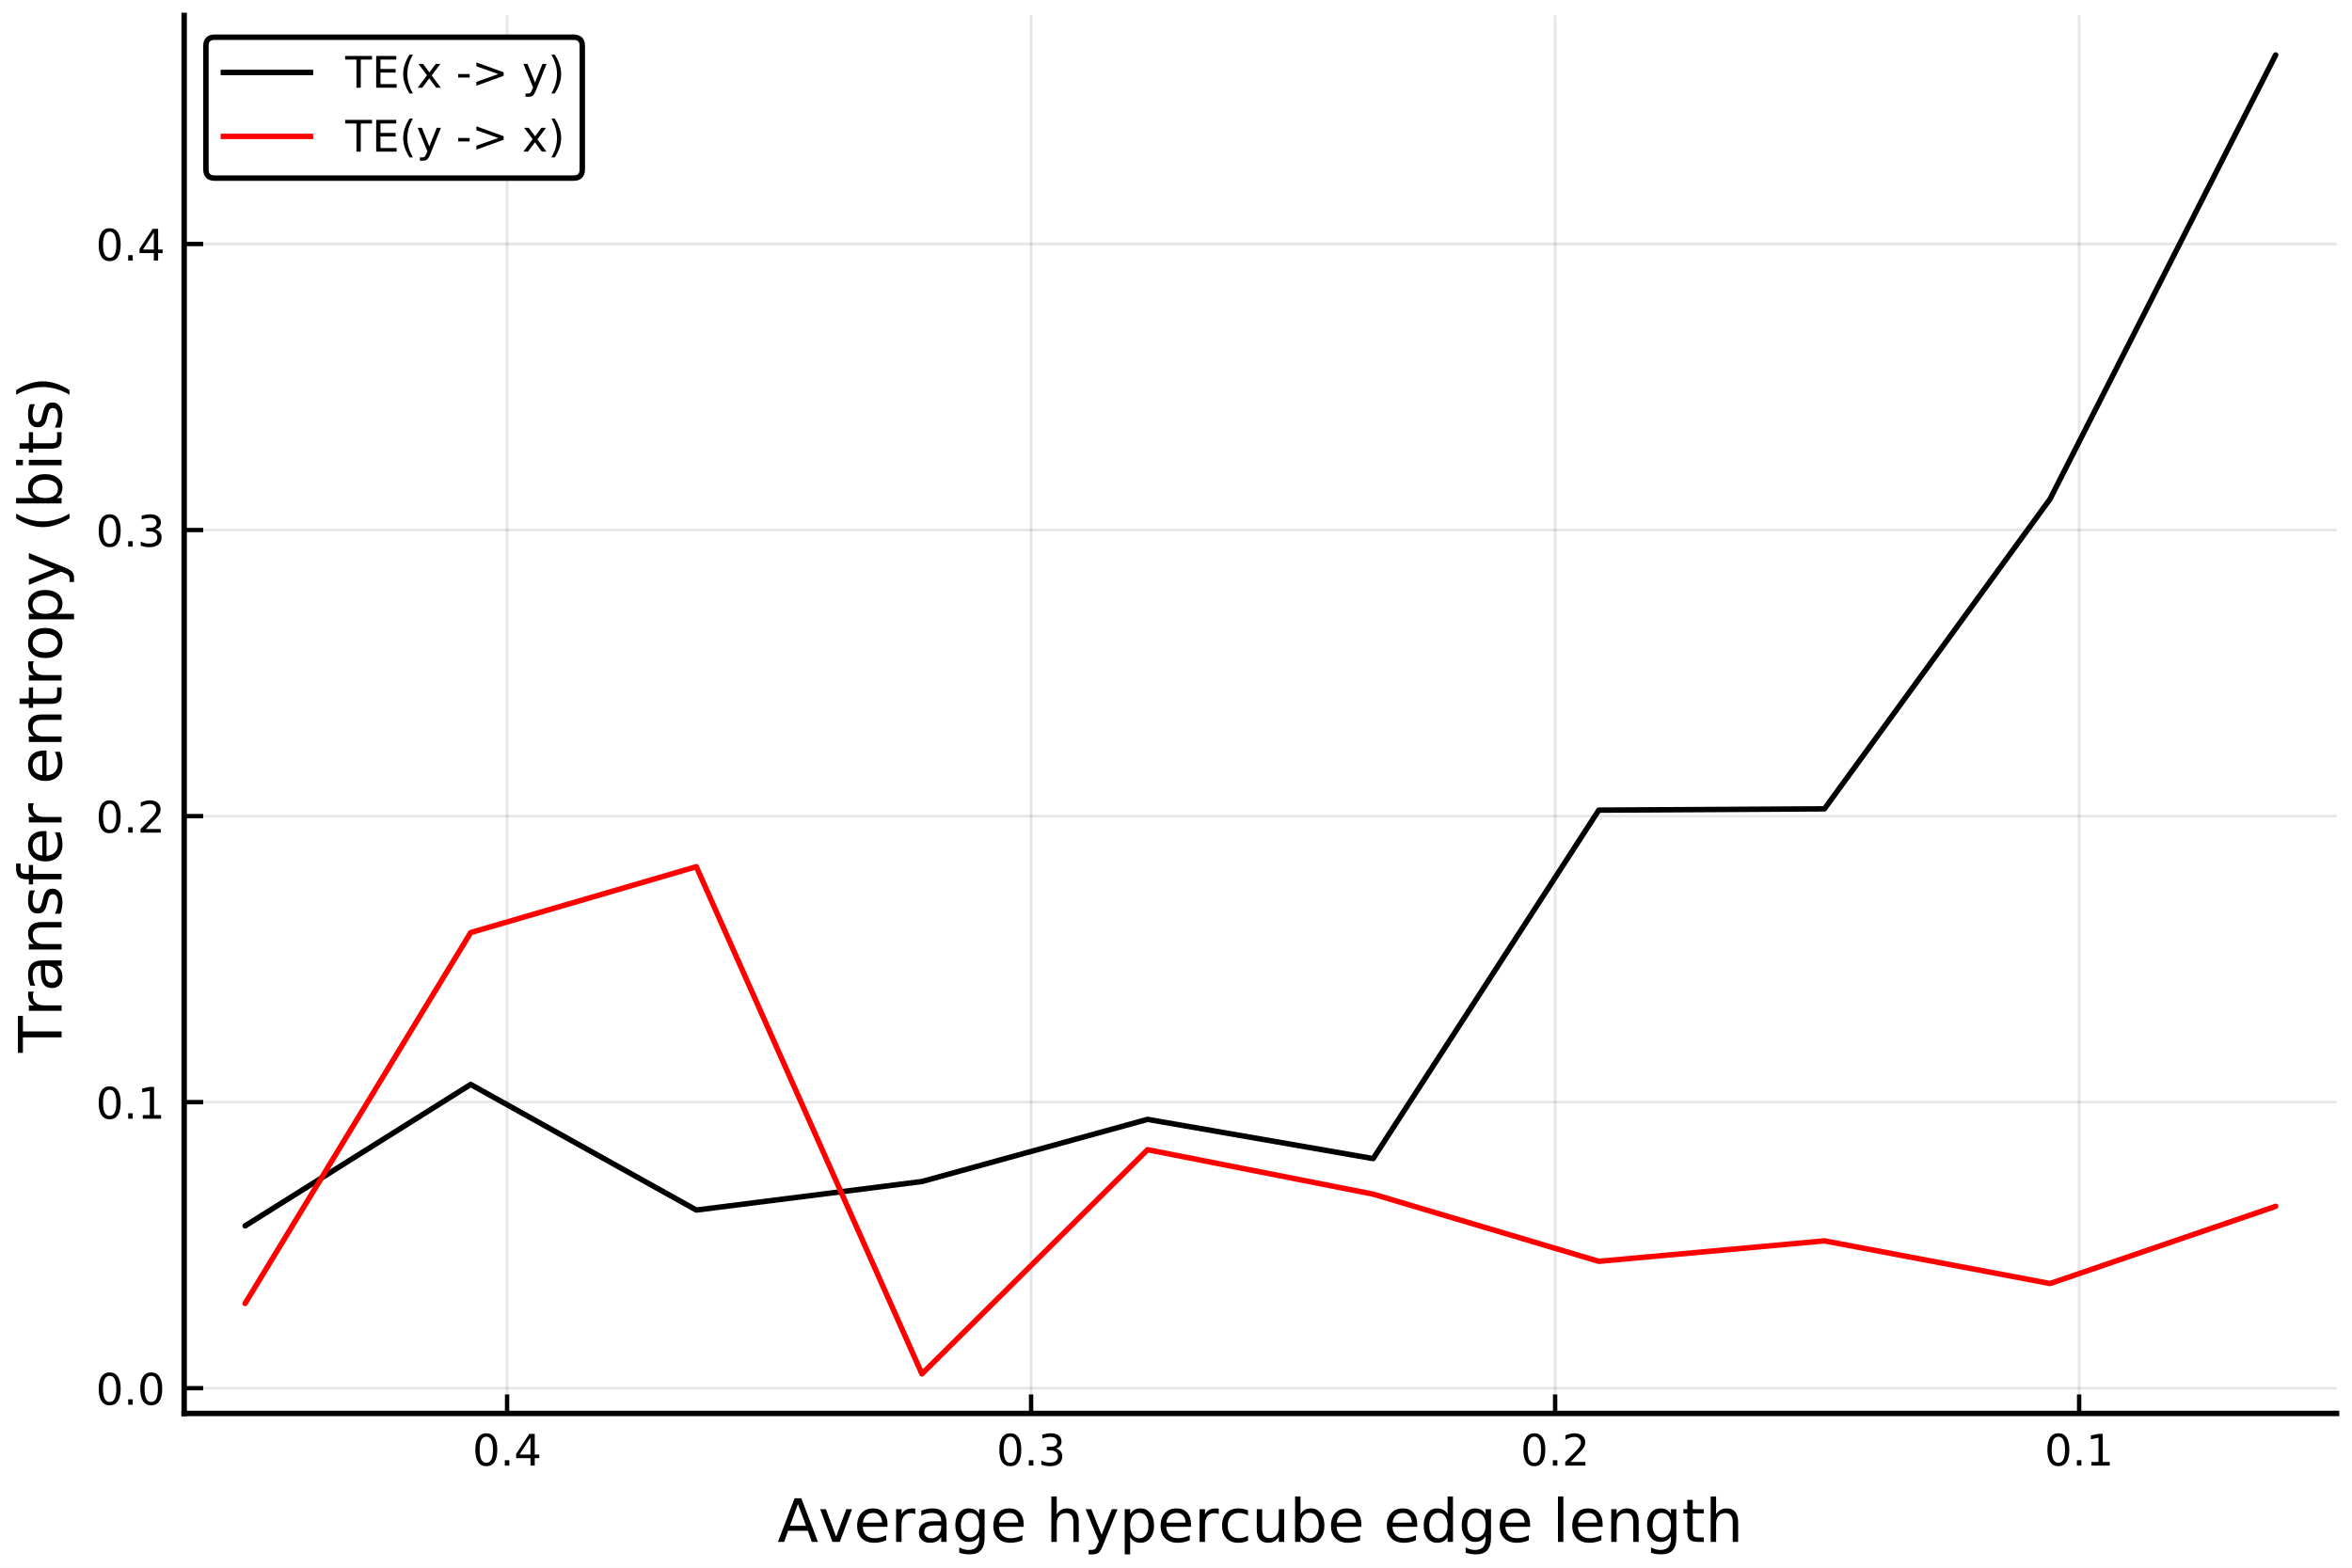
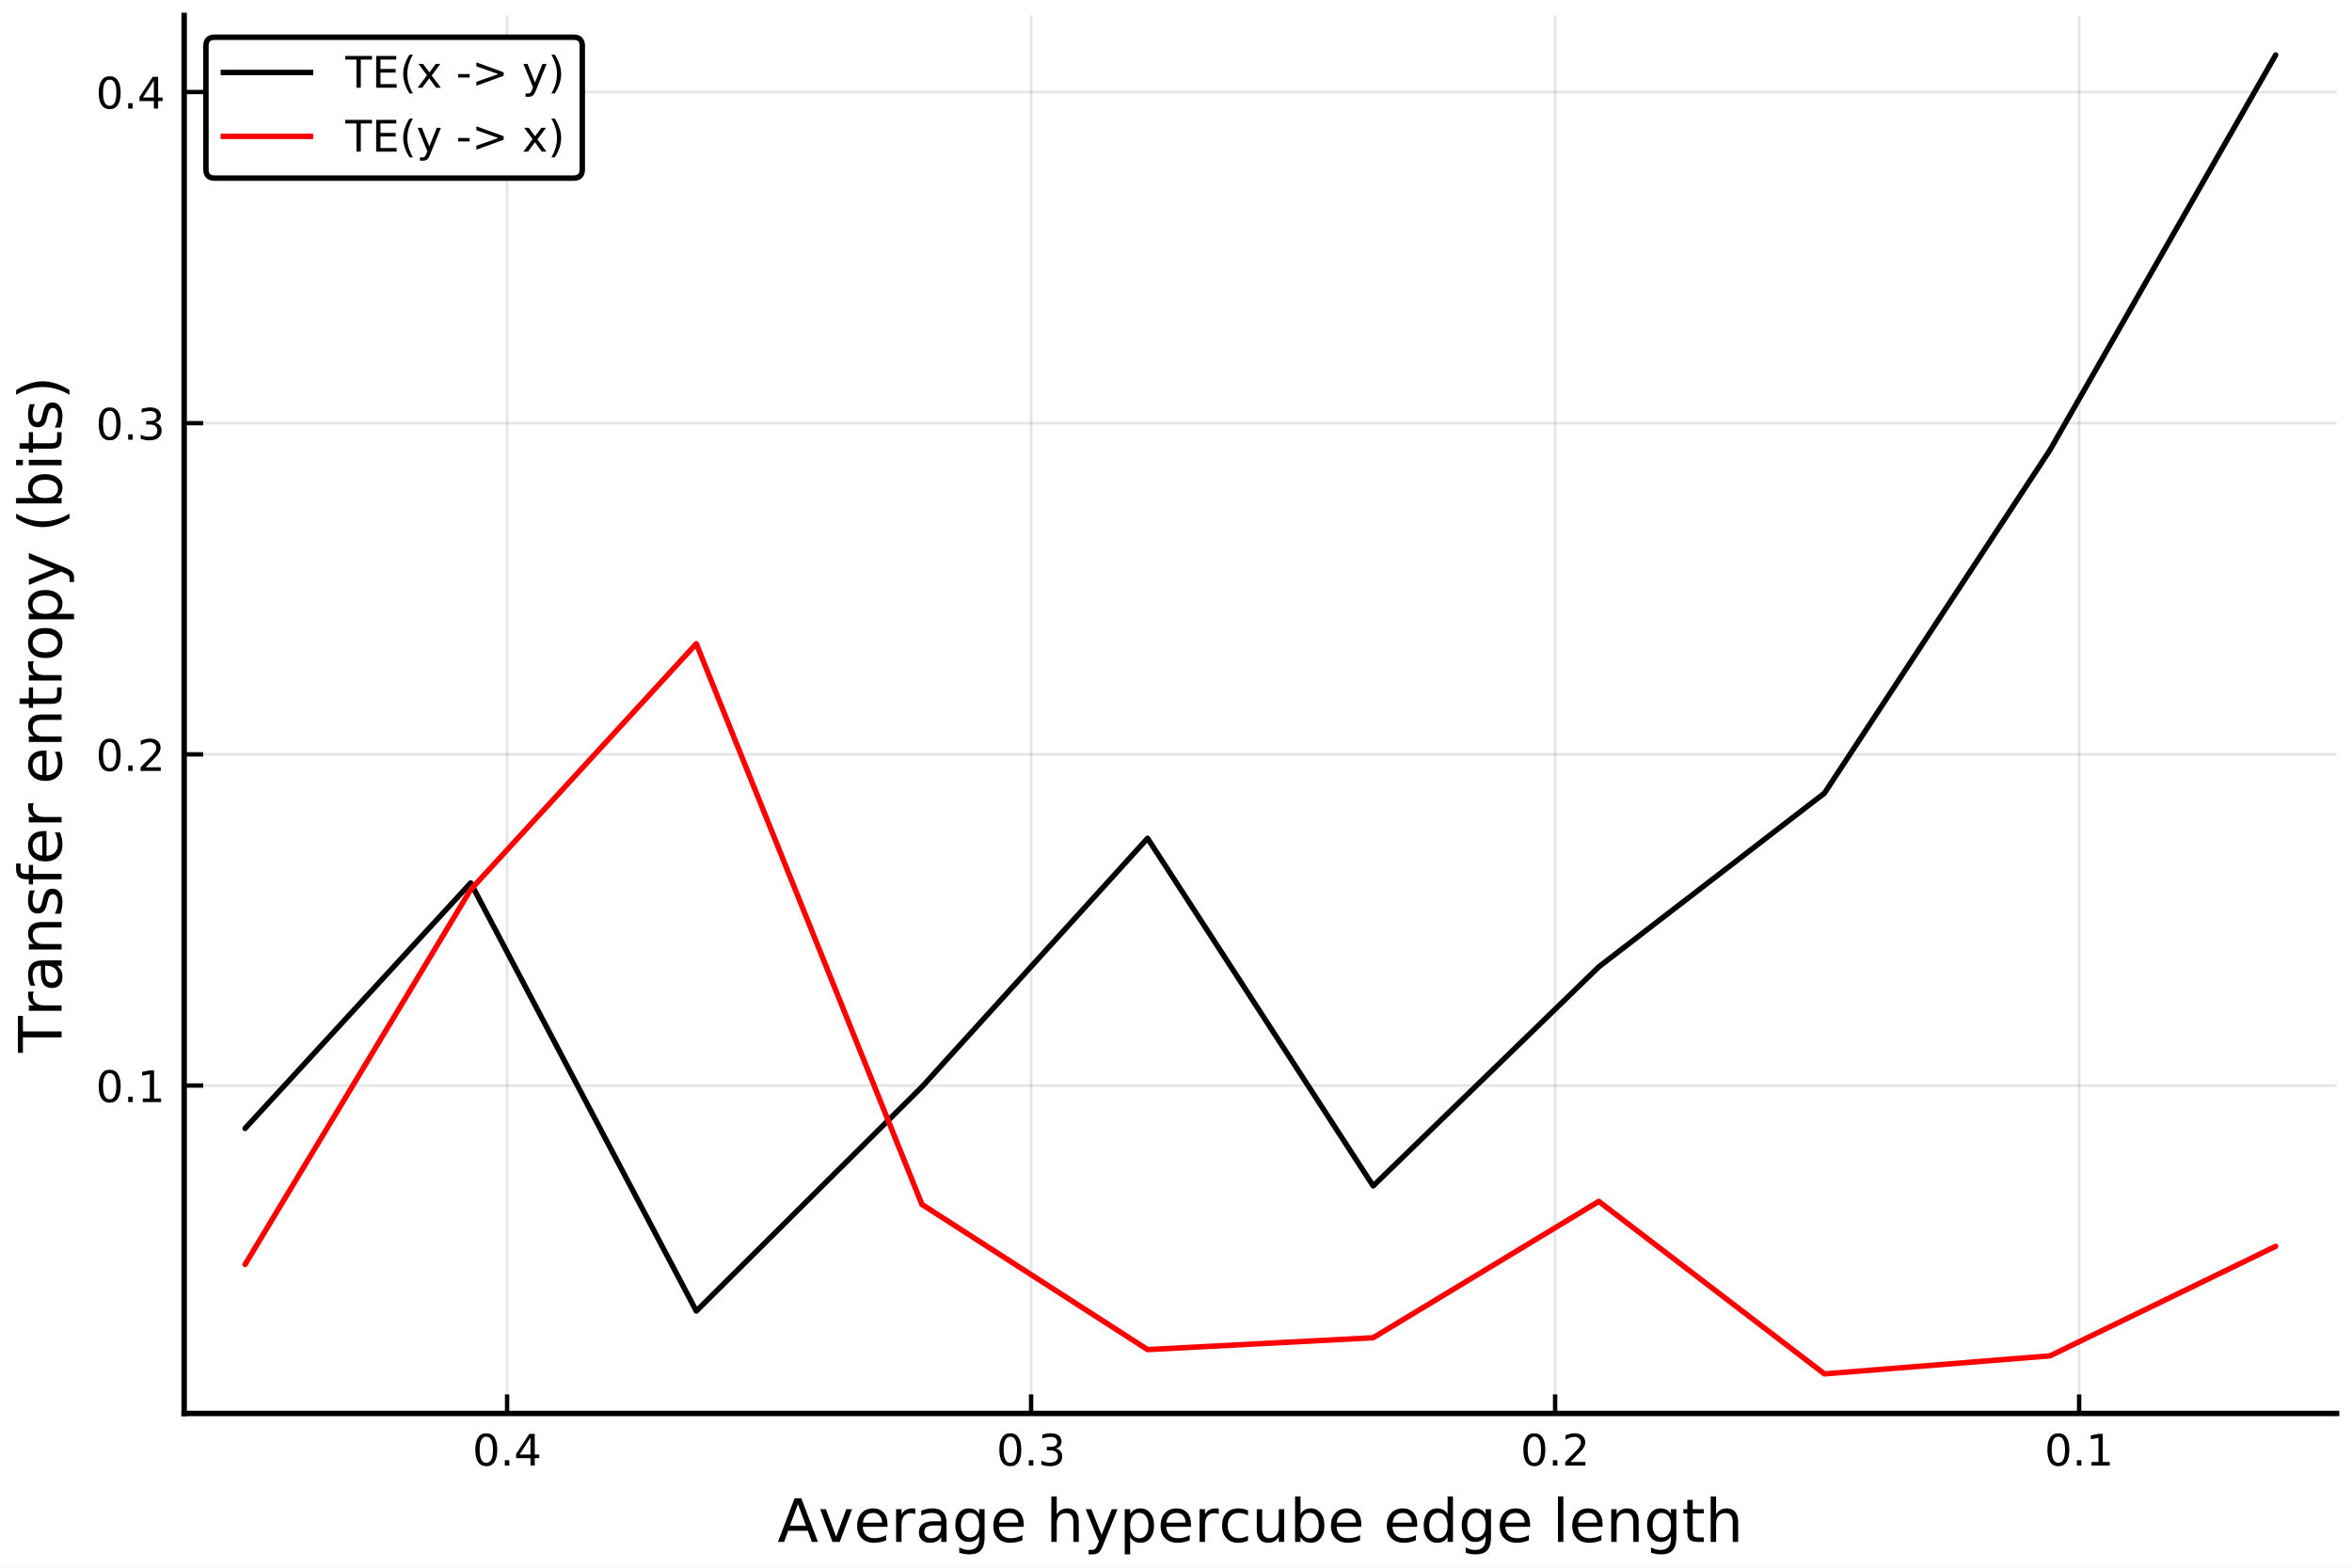
<svg xmlns="http://www.w3.org/2000/svg" xmlns:xlink="http://www.w3.org/1999/xlink" height="288pt" version="1.1" viewBox="0 0 432 288" width="432pt">
  <defs>
    <style type="text/css">
*{stroke-linecap:butt;stroke-linejoin:round;}
  </style>
  </defs>
  <g id="figure_1">
    <g id="patch_1">
      <path d="M 0 288  L 432 288  L 432 0  L 0 0  z " style="fill:#ffffff;" />
    </g>
    <g id="axes_1">
      <g id="patch_2">
        <path d="M 33.825 259.665  L 429.165 259.665  L 429.165 2.835  L 33.825 2.835  z " style="fill:#ffffff;" />
      </g>
      <g id="matplotlib.axis_1">
        <g id="xtick_1">
          <g id="line2d_1">
-             <path clip-path="url(#p83dd6c458d)" d="M 381.883 259.665  L 381.883 2.835  " style="fill:none;stroke:#000000;stroke-linecap:square;stroke-opacity:0.1;stroke-width:0.5;" />
+             <path clip-path="url(#p99a1861280)" d="M 381.883 259.665  L 381.883 2.835  " style="fill:none;stroke:#000000;stroke-linecap:square;stroke-opacity:0.1;stroke-width:0.5;" />
          </g>
          <g id="line2d_2">
            <defs>
-               <path d="M 0 0  L 0 -3.5  " id="m7840ebfa39" style="stroke:#000000;stroke-width:0.8;" />
-             </defs>
-             <g>
-               <use style="stroke:#000000;stroke-width:0.8;" x="381.883" xlink:href="#m7840ebfa39" y="259.665" />
+               <path d="M 0 0  L 0 -3.5  " id="m33d0b818a4" style="stroke:#000000;stroke-width:0.8;" />
+             </defs>
+             <g>
+               <use style="stroke:#000000;stroke-width:0.8;" x="381.883" xlink:href="#m33d0b818a4" y="259.665" />
            </g>
          </g>
          <g id="text_1">
            <defs>
              <path d="M 31.781 66.406  Q 24.172 66.406 20.328 58.906  Q 16.5 51.422 16.5 36.375  Q 16.5 21.391 20.328 13.891  Q 24.172 6.391 31.781 6.391  Q 39.453 6.391 43.281 13.891  Q 47.125 21.391 47.125 36.375  Q 47.125 51.422 43.281 58.906  Q 39.453 66.406 31.781 66.406  z M 31.781 74.219  Q 44.047 74.219 50.516 64.516  Q 56.984 54.828 56.984 36.375  Q 56.984 17.969 50.516 8.266  Q 44.047 -1.422 31.781 -1.422  Q 19.531 -1.422 13.062 8.266  Q 6.594 17.969 6.594 36.375  Q 6.594 54.828 13.062 64.516  Q 19.531 74.219 31.781 74.219  z " id="DejaVuSans-48" />
              <path d="M 10.688 12.406  L 21 12.406  L 21 0  L 10.688 0  z " id="DejaVuSans-46" />
              <path d="M 12.406 8.297  L 28.516 8.297  L 28.516 63.922  L 10.984 60.406  L 10.984 69.391  L 28.422 72.906  L 38.281 72.906  L 38.281 8.297  L 54.391 8.297  L 54.391 0  L 12.406 0  z " id="DejaVuSans-49" />
            </defs>
            <g transform="translate(375.522 269.2441)scale(0.08 -0.08)">
              <use xlink:href="#DejaVuSans-48" />
              <use x="63.623" xlink:href="#DejaVuSans-46" />
              <use x="95.41" xlink:href="#DejaVuSans-49" />
            </g>
          </g>
        </g>
        <g id="xtick_2">
          <g id="line2d_3">
-             <path clip-path="url(#p83dd6c458d)" d="M 285.635 259.665  L 285.635 2.835  " style="fill:none;stroke:#000000;stroke-linecap:square;stroke-opacity:0.1;stroke-width:0.5;" />
+             <path clip-path="url(#p99a1861280)" d="M 285.635 259.665  L 285.635 2.835  " style="fill:none;stroke:#000000;stroke-linecap:square;stroke-opacity:0.1;stroke-width:0.5;" />
          </g>
          <g id="line2d_4">
            <g>
-               <use style="stroke:#000000;stroke-width:0.8;" x="285.635" xlink:href="#m7840ebfa39" y="259.665" />
+               <use style="stroke:#000000;stroke-width:0.8;" x="285.635" xlink:href="#m33d0b818a4" y="259.665" />
            </g>
          </g>
          <g id="text_2">
            <defs>
              <path d="M 19.188 8.297  L 53.609 8.297  L 53.609 0  L 7.328 0  L 7.328 8.297  Q 12.938 14.109 22.625 23.891  Q 32.328 33.688 34.812 36.531  Q 39.547 41.844 41.422 45.531  Q 43.312 49.219 43.312 52.781  Q 43.312 58.594 39.234 62.25  Q 35.156 65.922 28.609 65.922  Q 23.969 65.922 18.812 64.312  Q 13.672 62.703 7.812 59.422  L 7.812 69.391  Q 13.766 71.781 18.938 73  Q 24.125 74.219 28.422 74.219  Q 39.75 74.219 46.484 68.547  Q 53.219 62.891 53.219 53.422  Q 53.219 48.922 51.531 44.891  Q 49.859 40.875 45.406 35.406  Q 44.188 33.984 37.641 27.219  Q 31.109 20.453 19.188 8.297  z " id="DejaVuSans-50" />
            </defs>
            <g transform="translate(279.2735 269.2441)scale(0.08 -0.08)">
              <use xlink:href="#DejaVuSans-48" />
              <use x="63.623" xlink:href="#DejaVuSans-46" />
              <use x="95.41" xlink:href="#DejaVuSans-50" />
            </g>
          </g>
        </g>
        <g id="xtick_3">
          <g id="line2d_5">
-             <path clip-path="url(#p83dd6c458d)" d="M 189.386 259.665  L 189.386 2.835  " style="fill:none;stroke:#000000;stroke-linecap:square;stroke-opacity:0.1;stroke-width:0.5;" />
+             <path clip-path="url(#p99a1861280)" d="M 189.386 259.665  L 189.386 2.835  " style="fill:none;stroke:#000000;stroke-linecap:square;stroke-opacity:0.1;stroke-width:0.5;" />
          </g>
          <g id="line2d_6">
            <g>
-               <use style="stroke:#000000;stroke-width:0.8;" x="189.386" xlink:href="#m7840ebfa39" y="259.665" />
+               <use style="stroke:#000000;stroke-width:0.8;" x="189.386" xlink:href="#m33d0b818a4" y="259.665" />
            </g>
          </g>
          <g id="text_3">
            <defs>
              <path d="M 40.578 39.312  Q 47.656 37.797 51.625 33  Q 55.609 28.219 55.609 21.188  Q 55.609 10.406 48.188 4.484  Q 40.766 -1.422 27.094 -1.422  Q 22.516 -1.422 17.656 -0.516  Q 12.797 0.391 7.625 2.203  L 7.625 11.719  Q 11.719 9.328 16.594 8.109  Q 21.484 6.891 26.812 6.891  Q 36.078 6.891 40.938 10.547  Q 45.797 14.203 45.797 21.188  Q 45.797 27.641 41.281 31.266  Q 36.766 34.906 28.719 34.906  L 20.219 34.906  L 20.219 43.016  L 29.109 43.016  Q 36.375 43.016 40.234 45.922  Q 44.094 48.828 44.094 54.297  Q 44.094 59.906 40.109 62.906  Q 36.141 65.922 28.719 65.922  Q 24.656 65.922 20.016 65.031  Q 15.375 64.156 9.812 62.312  L 9.812 71.094  Q 15.438 72.656 20.344 73.438  Q 25.25 74.219 29.594 74.219  Q 40.828 74.219 47.359 69.109  Q 53.906 64.016 53.906 55.328  Q 53.906 49.266 50.438 45.094  Q 46.969 40.922 40.578 39.312  z " id="DejaVuSans-51" />
            </defs>
            <g transform="translate(183.025 269.2441)scale(0.08 -0.08)">
              <use xlink:href="#DejaVuSans-48" />
              <use x="63.623" xlink:href="#DejaVuSans-46" />
              <use x="95.41" xlink:href="#DejaVuSans-51" />
            </g>
          </g>
        </g>
        <g id="xtick_4">
          <g id="line2d_7">
-             <path clip-path="url(#p83dd6c458d)" d="M 93.138 259.665  L 93.138 2.835  " style="fill:none;stroke:#000000;stroke-linecap:square;stroke-opacity:0.1;stroke-width:0.5;" />
+             <path clip-path="url(#p99a1861280)" d="M 93.138 259.665  L 93.138 2.835  " style="fill:none;stroke:#000000;stroke-linecap:square;stroke-opacity:0.1;stroke-width:0.5;" />
          </g>
          <g id="line2d_8">
            <g>
-               <use style="stroke:#000000;stroke-width:0.8;" x="93.138" xlink:href="#m7840ebfa39" y="259.665" />
+               <use style="stroke:#000000;stroke-width:0.8;" x="93.138" xlink:href="#m33d0b818a4" y="259.665" />
            </g>
          </g>
          <g id="text_4">
            <defs>
              <path d="M 37.797 64.312  L 12.891 25.391  L 37.797 25.391  z M 35.203 72.906  L 47.609 72.906  L 47.609 25.391  L 58.016 25.391  L 58.016 17.188  L 47.609 17.188  L 47.609 0  L 37.797 0  L 37.797 17.188  L 4.891 17.188  L 4.891 26.703  z " id="DejaVuSans-52" />
            </defs>
            <g transform="translate(86.77653 269.2441)scale(0.08 -0.08)">
              <use xlink:href="#DejaVuSans-48" />
              <use x="63.623" xlink:href="#DejaVuSans-46" />
              <use x="95.41" xlink:href="#DejaVuSans-52" />
            </g>
          </g>
        </g>
        <g id="text_5">
          <defs>
            <path d="M 34.188 63.188  L 20.797 26.906  L 47.609 26.906  z M 28.609 72.906  L 39.797 72.906  L 67.578 0  L 57.328 0  L 50.688 18.703  L 17.828 18.703  L 11.188 0  L 0.781 0  z " id="DejaVuSans-65" />
            <path d="M 2.984 54.688  L 12.5 54.688  L 29.594 8.797  L 46.688 54.688  L 56.203 54.688  L 35.688 0  L 23.484 0  z " id="DejaVuSans-118" />
            <path d="M 56.203 29.594  L 56.203 25.203  L 14.891 25.203  Q 15.484 15.922 20.484 11.062  Q 25.484 6.203 34.422 6.203  Q 39.594 6.203 44.453 7.469  Q 49.312 8.734 54.109 11.281  L 54.109 2.781  Q 49.266 0.734 44.188 -0.344  Q 39.109 -1.422 33.891 -1.422  Q 20.797 -1.422 13.156 6.188  Q 5.516 13.812 5.516 26.812  Q 5.516 40.234 12.766 48.109  Q 20.016 56 32.328 56  Q 43.359 56 49.781 48.891  Q 56.203 41.797 56.203 29.594  z M 47.219 32.234  Q 47.125 39.594 43.094 43.984  Q 39.062 48.391 32.422 48.391  Q 24.906 48.391 20.391 44.141  Q 15.875 39.891 15.188 32.172  z " id="DejaVuSans-101" />
            <path d="M 41.109 46.297  Q 39.594 47.172 37.812 47.578  Q 36.031 48 33.891 48  Q 26.266 48 22.188 43.047  Q 18.109 38.094 18.109 28.812  L 18.109 0  L 9.078 0  L 9.078 54.688  L 18.109 54.688  L 18.109 46.188  Q 20.953 51.172 25.484 53.578  Q 30.031 56 36.531 56  Q 37.453 56 38.578 55.875  Q 39.703 55.766 41.062 55.516  z " id="DejaVuSans-114" />
            <path d="M 34.281 27.484  Q 23.391 27.484 19.188 25  Q 14.984 22.516 14.984 16.5  Q 14.984 11.719 18.141 8.906  Q 21.297 6.109 26.703 6.109  Q 34.188 6.109 38.703 11.406  Q 43.219 16.703 43.219 25.484  L 43.219 27.484  z M 52.203 31.203  L 52.203 0  L 43.219 0  L 43.219 8.297  Q 40.141 3.328 35.547 0.953  Q 30.953 -1.422 24.312 -1.422  Q 15.922 -1.422 10.953 3.297  Q 6 8.016 6 15.922  Q 6 25.141 12.172 29.828  Q 18.359 34.516 30.609 34.516  L 43.219 34.516  L 43.219 35.406  Q 43.219 41.609 39.141 45  Q 35.062 48.391 27.688 48.391  Q 23 48.391 18.547 47.266  Q 14.109 46.141 10.016 43.891  L 10.016 52.203  Q 14.938 54.109 19.578 55.047  Q 24.219 56 28.609 56  Q 40.484 56 46.344 49.844  Q 52.203 43.703 52.203 31.203  z " id="DejaVuSans-97" />
            <path d="M 45.406 27.984  Q 45.406 37.75 41.375 43.109  Q 37.359 48.484 30.078 48.484  Q 22.859 48.484 18.828 43.109  Q 14.797 37.75 14.797 27.984  Q 14.797 18.266 18.828 12.891  Q 22.859 7.516 30.078 7.516  Q 37.359 7.516 41.375 12.891  Q 45.406 18.266 45.406 27.984  z M 54.391 6.781  Q 54.391 -7.172 48.188 -13.984  Q 42 -20.797 29.203 -20.797  Q 24.469 -20.797 20.266 -20.094  Q 16.062 -19.391 12.109 -17.922  L 12.109 -9.188  Q 16.062 -11.328 19.922 -12.344  Q 23.781 -13.375 27.781 -13.375  Q 36.625 -13.375 41.016 -8.766  Q 45.406 -4.156 45.406 5.172  L 45.406 9.625  Q 42.625 4.781 38.281 2.391  Q 33.938 0 27.875 0  Q 17.828 0 11.672 7.656  Q 5.516 15.328 5.516 27.984  Q 5.516 40.672 11.672 48.328  Q 17.828 56 27.875 56  Q 33.938 56 38.281 53.609  Q 42.625 51.219 45.406 46.391  L 45.406 54.688  L 54.391 54.688  z " id="DejaVuSans-103" />
            <path id="DejaVuSans-32" />
            <path d="M 54.891 33.016  L 54.891 0  L 45.906 0  L 45.906 32.719  Q 45.906 40.484 42.875 44.328  Q 39.844 48.188 33.797 48.188  Q 26.516 48.188 22.312 43.547  Q 18.109 38.922 18.109 30.906  L 18.109 0  L 9.078 0  L 9.078 75.984  L 18.109 75.984  L 18.109 46.188  Q 21.344 51.125 25.703 53.562  Q 30.078 56 35.797 56  Q 45.219 56 50.047 50.172  Q 54.891 44.344 54.891 33.016  z " id="DejaVuSans-104" />
            <path d="M 32.172 -5.078  Q 28.375 -14.844 24.75 -17.812  Q 21.141 -20.797 15.094 -20.797  L 7.906 -20.797  L 7.906 -13.281  L 13.188 -13.281  Q 16.891 -13.281 18.938 -11.516  Q 21 -9.766 23.484 -3.219  L 25.094 0.875  L 2.984 54.688  L 12.5 54.688  L 29.594 11.922  L 46.688 54.688  L 56.203 54.688  z " id="DejaVuSans-121" />
            <path d="M 18.109 8.203  L 18.109 -20.797  L 9.078 -20.797  L 9.078 54.688  L 18.109 54.688  L 18.109 46.391  Q 20.953 51.266 25.266 53.625  Q 29.594 56 35.594 56  Q 45.562 56 51.781 48.094  Q 58.016 40.188 58.016 27.297  Q 58.016 14.406 51.781 6.484  Q 45.562 -1.422 35.594 -1.422  Q 29.594 -1.422 25.266 0.953  Q 20.953 3.328 18.109 8.203  z M 48.688 27.297  Q 48.688 37.203 44.609 42.844  Q 40.531 48.484 33.406 48.484  Q 26.266 48.484 22.188 42.844  Q 18.109 37.203 18.109 27.297  Q 18.109 17.391 22.188 11.75  Q 26.266 6.109 33.406 6.109  Q 40.531 6.109 44.609 11.75  Q 48.688 17.391 48.688 27.297  z " id="DejaVuSans-112" />
            <path d="M 48.781 52.594  L 48.781 44.188  Q 44.969 46.297 41.141 47.344  Q 37.312 48.391 33.406 48.391  Q 24.656 48.391 19.812 42.844  Q 14.984 37.312 14.984 27.297  Q 14.984 17.281 19.812 11.734  Q 24.656 6.203 33.406 6.203  Q 37.312 6.203 41.141 7.25  Q 44.969 8.297 48.781 10.406  L 48.781 2.094  Q 45.016 0.344 40.984 -0.531  Q 36.969 -1.422 32.422 -1.422  Q 20.062 -1.422 12.781 6.344  Q 5.516 14.109 5.516 27.297  Q 5.516 40.672 12.859 48.328  Q 20.219 56 33.016 56  Q 37.156 56 41.109 55.141  Q 45.062 54.297 48.781 52.594  z " id="DejaVuSans-99" />
            <path d="M 8.5 21.578  L 8.5 54.688  L 17.484 54.688  L 17.484 21.922  Q 17.484 14.156 20.5 10.266  Q 23.531 6.391 29.594 6.391  Q 36.859 6.391 41.078 11.031  Q 45.312 15.672 45.312 23.688  L 45.312 54.688  L 54.297 54.688  L 54.297 0  L 45.312 0  L 45.312 8.406  Q 42.047 3.422 37.719 1  Q 33.406 -1.422 27.688 -1.422  Q 18.266 -1.422 13.375 4.438  Q 8.5 10.297 8.5 21.578  z M 31.109 56  z " id="DejaVuSans-117" />
            <path d="M 48.688 27.297  Q 48.688 37.203 44.609 42.844  Q 40.531 48.484 33.406 48.484  Q 26.266 48.484 22.188 42.844  Q 18.109 37.203 18.109 27.297  Q 18.109 17.391 22.188 11.75  Q 26.266 6.109 33.406 6.109  Q 40.531 6.109 44.609 11.75  Q 48.688 17.391 48.688 27.297  z M 18.109 46.391  Q 20.953 51.266 25.266 53.625  Q 29.594 56 35.594 56  Q 45.562 56 51.781 48.094  Q 58.016 40.188 58.016 27.297  Q 58.016 14.406 51.781 6.484  Q 45.562 -1.422 35.594 -1.422  Q 29.594 -1.422 25.266 0.953  Q 20.953 3.328 18.109 8.203  L 18.109 0  L 9.078 0  L 9.078 75.984  L 18.109 75.984  z " id="DejaVuSans-98" />
            <path d="M 45.406 46.391  L 45.406 75.984  L 54.391 75.984  L 54.391 0  L 45.406 0  L 45.406 8.203  Q 42.578 3.328 38.25 0.953  Q 33.938 -1.422 27.875 -1.422  Q 17.969 -1.422 11.734 6.484  Q 5.516 14.406 5.516 27.297  Q 5.516 40.188 11.734 48.094  Q 17.969 56 27.875 56  Q 33.938 56 38.25 53.625  Q 42.578 51.266 45.406 46.391  z M 14.797 27.297  Q 14.797 17.391 18.875 11.75  Q 22.953 6.109 30.078 6.109  Q 37.203 6.109 41.297 11.75  Q 45.406 17.391 45.406 27.297  Q 45.406 37.203 41.297 42.844  Q 37.203 48.484 30.078 48.484  Q 22.953 48.484 18.875 42.844  Q 14.797 37.203 14.797 27.297  z " id="DejaVuSans-100" />
            <path d="M 9.422 75.984  L 18.406 75.984  L 18.406 0  L 9.422 0  z " id="DejaVuSans-108" />
            <path d="M 54.891 33.016  L 54.891 0  L 45.906 0  L 45.906 32.719  Q 45.906 40.484 42.875 44.328  Q 39.844 48.188 33.797 48.188  Q 26.516 48.188 22.312 43.547  Q 18.109 38.922 18.109 30.906  L 18.109 0  L 9.078 0  L 9.078 54.688  L 18.109 54.688  L 18.109 46.188  Q 21.344 51.125 25.703 53.562  Q 30.078 56 35.797 56  Q 45.219 56 50.047 50.172  Q 54.891 44.344 54.891 33.016  z " id="DejaVuSans-110" />
            <path d="M 18.312 70.219  L 18.312 54.688  L 36.812 54.688  L 36.812 47.703  L 18.312 47.703  L 18.312 18.016  Q 18.312 11.328 20.141 9.422  Q 21.969 7.516 27.594 7.516  L 36.812 7.516  L 36.812 0  L 27.594 0  Q 17.188 0 13.234 3.875  Q 9.281 7.766 9.281 18.016  L 9.281 47.703  L 2.688 47.703  L 2.688 54.688  L 9.281 54.688  L 9.281 70.219  z " id="DejaVuSans-116" />
          </defs>
          <g transform="translate(142.8015 283.2661)scale(0.11 -0.11)">
            <use xlink:href="#DejaVuSans-65" />
            <use x="68.33" xlink:href="#DejaVuSans-118" />
            <use x="127.51" xlink:href="#DejaVuSans-101" />
            <use x="189.033" xlink:href="#DejaVuSans-114" />
            <use x="230.146" xlink:href="#DejaVuSans-97" />
            <use x="291.426" xlink:href="#DejaVuSans-103" />
            <use x="354.902" xlink:href="#DejaVuSans-101" />
            <use x="416.426" xlink:href="#DejaVuSans-32" />
            <use x="448.213" xlink:href="#DejaVuSans-104" />
            <use x="511.592" xlink:href="#DejaVuSans-121" />
            <use x="570.771" xlink:href="#DejaVuSans-112" />
            <use x="634.248" xlink:href="#DejaVuSans-101" />
            <use x="695.771" xlink:href="#DejaVuSans-114" />
            <use x="736.854" xlink:href="#DejaVuSans-99" />
            <use x="791.834" xlink:href="#DejaVuSans-117" />
            <use x="855.213" xlink:href="#DejaVuSans-98" />
            <use x="918.689" xlink:href="#DejaVuSans-101" />
            <use x="980.213" xlink:href="#DejaVuSans-32" />
            <use x="1012" xlink:href="#DejaVuSans-101" />
            <use x="1073.523" xlink:href="#DejaVuSans-100" />
            <use x="1137" xlink:href="#DejaVuSans-103" />
            <use x="1200.477" xlink:href="#DejaVuSans-101" />
            <use x="1262" xlink:href="#DejaVuSans-32" />
            <use x="1293.787" xlink:href="#DejaVuSans-108" />
            <use x="1321.57" xlink:href="#DejaVuSans-101" />
            <use x="1383.094" xlink:href="#DejaVuSans-110" />
            <use x="1446.473" xlink:href="#DejaVuSans-103" />
            <use x="1509.949" xlink:href="#DejaVuSans-116" />
            <use x="1549.158" xlink:href="#DejaVuSans-104" />
          </g>
        </g>
      </g>
      <g id="matplotlib.axis_2">
        <g id="ytick_1">
          <g id="line2d_9">
-             <path clip-path="url(#p83dd6c458d)" d="M 33.825 255.022  L 429.165 255.022  " style="fill:none;stroke:#000000;stroke-linecap:square;stroke-opacity:0.1;stroke-width:0.5;" />
+             <path clip-path="url(#p99a1861280)" d="M 33.825 199.421  L 429.165 199.421  " style="fill:none;stroke:#000000;stroke-linecap:square;stroke-opacity:0.1;stroke-width:0.5;" />
          </g>
          <g id="line2d_10">
            <defs>
-               <path d="M 0 0  L 3.5 0  " id="m3d7ed37886" style="stroke:#000000;stroke-width:0.8;" />
-             </defs>
-             <g>
-               <use style="stroke:#000000;stroke-width:0.8;" x="33.825" xlink:href="#m3d7ed37886" y="255.022" />
+               <path d="M 0 0  L 3.5 0  " id="m1f9bb97b0f" style="stroke:#000000;stroke-width:0.8;" />
+             </defs>
+             <g>
+               <use style="stroke:#000000;stroke-width:0.8;" x="33.825" xlink:href="#m1f9bb97b0f" y="199.421" />
            </g>
          </g>
          <g id="text_6">
-             <g transform="translate(17.60215 258.0612)scale(0.08 -0.08)">
-               <use xlink:href="#DejaVuSans-48" />
-               <use x="63.623" xlink:href="#DejaVuSans-46" />
-               <use x="95.41" xlink:href="#DejaVuSans-48" />
+             <g transform="translate(17.60215 202.4607)scale(0.08 -0.08)">
+               <use xlink:href="#DejaVuSans-48" />
+               <use x="63.623" xlink:href="#DejaVuSans-46" />
+               <use x="95.41" xlink:href="#DejaVuSans-49" />
            </g>
          </g>
        </g>
        <g id="ytick_2">
          <g id="line2d_11">
-             <path clip-path="url(#p83dd6c458d)" d="M 33.825 202.473  L 429.165 202.473  " style="fill:none;stroke:#000000;stroke-linecap:square;stroke-opacity:0.1;stroke-width:0.5;" />
+             <path clip-path="url(#p99a1861280)" d="M 33.825 138.583  L 429.165 138.583  " style="fill:none;stroke:#000000;stroke-linecap:square;stroke-opacity:0.1;stroke-width:0.5;" />
          </g>
          <g id="line2d_12">
            <g>
-               <use style="stroke:#000000;stroke-width:0.8;" x="33.825" xlink:href="#m3d7ed37886" y="202.473" />
+               <use style="stroke:#000000;stroke-width:0.8;" x="33.825" xlink:href="#m1f9bb97b0f" y="138.583" />
            </g>
          </g>
          <g id="text_7">
-             <g transform="translate(17.60215 205.5122)scale(0.08 -0.08)">
-               <use xlink:href="#DejaVuSans-48" />
-               <use x="63.623" xlink:href="#DejaVuSans-46" />
-               <use x="95.41" xlink:href="#DejaVuSans-49" />
+             <g transform="translate(17.60215 141.6222)scale(0.08 -0.08)">
+               <use xlink:href="#DejaVuSans-48" />
+               <use x="63.623" xlink:href="#DejaVuSans-46" />
+               <use x="95.41" xlink:href="#DejaVuSans-50" />
            </g>
          </g>
        </g>
        <g id="ytick_3">
          <g id="line2d_13">
-             <path clip-path="url(#p83dd6c458d)" d="M 33.825 149.924  L 429.165 149.924  " style="fill:none;stroke:#000000;stroke-linecap:square;stroke-opacity:0.1;stroke-width:0.5;" />
+             <path clip-path="url(#p99a1861280)" d="M 33.825 77.744  L 429.165 77.744  " style="fill:none;stroke:#000000;stroke-linecap:square;stroke-opacity:0.1;stroke-width:0.5;" />
          </g>
          <g id="line2d_14">
            <g>
-               <use style="stroke:#000000;stroke-width:0.8;" x="33.825" xlink:href="#m3d7ed37886" y="149.924" />
+               <use style="stroke:#000000;stroke-width:0.8;" x="33.825" xlink:href="#m1f9bb97b0f" y="77.744" />
            </g>
          </g>
          <g id="text_8">
-             <g transform="translate(17.60215 152.9631)scale(0.08 -0.08)">
-               <use xlink:href="#DejaVuSans-48" />
-               <use x="63.623" xlink:href="#DejaVuSans-46" />
-               <use x="95.41" xlink:href="#DejaVuSans-50" />
+             <g transform="translate(17.60215 80.7838)scale(0.08 -0.08)">
+               <use xlink:href="#DejaVuSans-48" />
+               <use x="63.623" xlink:href="#DejaVuSans-46" />
+               <use x="95.41" xlink:href="#DejaVuSans-51" />
            </g>
          </g>
        </g>
        <g id="ytick_4">
          <g id="line2d_15">
-             <path clip-path="url(#p83dd6c458d)" d="M 33.825 97.375  L 429.165 97.375  " style="fill:none;stroke:#000000;stroke-linecap:square;stroke-opacity:0.1;stroke-width:0.5;" />
+             <path clip-path="url(#p99a1861280)" d="M 33.825 16.906  L 429.165 16.906  " style="fill:none;stroke:#000000;stroke-linecap:square;stroke-opacity:0.1;stroke-width:0.5;" />
          </g>
          <g id="line2d_16">
            <g>
-               <use style="stroke:#000000;stroke-width:0.8;" x="33.825" xlink:href="#m3d7ed37886" y="97.375" />
+               <use style="stroke:#000000;stroke-width:0.8;" x="33.825" xlink:href="#m1f9bb97b0f" y="16.906" />
            </g>
          </g>
          <g id="text_9">
-             <g transform="translate(17.60215 100.414)scale(0.08 -0.08)">
-               <use xlink:href="#DejaVuSans-48" />
-               <use x="63.623" xlink:href="#DejaVuSans-46" />
-               <use x="95.41" xlink:href="#DejaVuSans-51" />
-             </g>
-           </g>
-         </g>
-         <g id="ytick_5">
-           <g id="line2d_17">
-             <path clip-path="url(#p83dd6c458d)" d="M 33.825 44.826  L 429.165 44.826  " style="fill:none;stroke:#000000;stroke-linecap:square;stroke-opacity:0.1;stroke-width:0.5;" />
-           </g>
-           <g id="line2d_18">
-             <g>
-               <use style="stroke:#000000;stroke-width:0.8;" x="33.825" xlink:href="#m3d7ed37886" y="44.826" />
-             </g>
-           </g>
-           <g id="text_10">
-             <g transform="translate(17.60215 47.86498)scale(0.08 -0.08)">
+             <g transform="translate(17.60215 19.94536)scale(0.08 -0.08)">
              <use xlink:href="#DejaVuSans-48" />
              <use x="63.623" xlink:href="#DejaVuSans-46" />
              <use x="95.41" xlink:href="#DejaVuSans-52" />
            </g>
          </g>
        </g>
-         <g id="text_11">
+         <g id="text_10">
          <defs>
            <path d="M -0.297 72.906  L 61.375 72.906  L 61.375 64.594  L 35.5 64.594  L 35.5 0  L 25.594 0  L 25.594 64.594  L -0.297 64.594  z " id="DejaVuSans-84" />
            <path d="M 44.281 53.078  L 44.281 44.578  Q 40.484 46.531 36.375 47.5  Q 32.281 48.484 27.875 48.484  Q 21.188 48.484 17.844 46.438  Q 14.5 44.391 14.5 40.281  Q 14.5 37.156 16.891 35.375  Q 19.281 33.594 26.516 31.984  L 29.594 31.297  Q 39.156 29.25 43.188 25.516  Q 47.219 21.781 47.219 15.094  Q 47.219 7.469 41.188 3.016  Q 35.156 -1.422 24.609 -1.422  Q 20.219 -1.422 15.453 -0.562  Q 10.688 0.297 5.422 2  L 5.422 11.281  Q 10.406 8.688 15.234 7.391  Q 20.062 6.109 24.812 6.109  Q 31.156 6.109 34.562 8.281  Q 37.984 10.453 37.984 14.406  Q 37.984 18.062 35.516 20.016  Q 33.062 21.969 24.703 23.781  L 21.578 24.516  Q 13.234 26.266 9.516 29.906  Q 5.812 33.547 5.812 39.891  Q 5.812 47.609 11.281 51.797  Q 16.75 56 26.812 56  Q 31.781 56 36.172 55.266  Q 40.578 54.547 44.281 53.078  z " id="DejaVuSans-115" />
            <path d="M 37.109 75.984  L 37.109 68.5  L 28.516 68.5  Q 23.688 68.5 21.797 66.547  Q 19.922 64.594 19.922 59.516  L 19.922 54.688  L 34.719 54.688  L 34.719 47.703  L 19.922 47.703  L 19.922 0  L 10.891 0  L 10.891 47.703  L 2.297 47.703  L 2.297 54.688  L 10.891 54.688  L 10.891 58.5  Q 10.891 67.625 15.141 71.797  Q 19.391 75.984 28.609 75.984  z " id="DejaVuSans-102" />
            <path d="M 30.609 48.391  Q 23.391 48.391 19.188 42.75  Q 14.984 37.109 14.984 27.297  Q 14.984 17.484 19.156 11.844  Q 23.344 6.203 30.609 6.203  Q 37.797 6.203 41.984 11.859  Q 46.188 17.531 46.188 27.297  Q 46.188 37.016 41.984 42.703  Q 37.797 48.391 30.609 48.391  z M 30.609 56  Q 42.328 56 49.016 48.375  Q 55.719 40.766 55.719 27.297  Q 55.719 13.875 49.016 6.219  Q 42.328 -1.422 30.609 -1.422  Q 18.844 -1.422 12.172 6.219  Q 5.516 13.875 5.516 27.297  Q 5.516 40.766 12.172 48.375  Q 18.844 56 30.609 56  z " id="DejaVuSans-111" />
            <path d="M 31 75.875  Q 24.469 64.656 21.281 53.656  Q 18.109 42.672 18.109 31.391  Q 18.109 20.125 21.312 9.062  Q 24.516 -2 31 -13.188  L 23.188 -13.188  Q 15.875 -1.703 12.234 9.375  Q 8.594 20.453 8.594 31.391  Q 8.594 42.281 12.203 53.312  Q 15.828 64.359 23.188 75.875  z " id="DejaVuSans-40" />
            <path d="M 9.422 54.688  L 18.406 54.688  L 18.406 0  L 9.422 0  z M 9.422 75.984  L 18.406 75.984  L 18.406 64.594  L 9.422 64.594  z " id="DejaVuSans-105" />
            <path d="M 8.016 75.875  L 15.828 75.875  Q 23.141 64.359 26.781 53.312  Q 30.422 42.281 30.422 31.391  Q 30.422 20.453 26.781 9.375  Q 23.141 -1.703 15.828 -13.188  L 8.016 -13.188  Q 14.5 -2 17.703 9.062  Q 20.906 20.125 20.906 31.391  Q 20.906 42.672 17.703 53.656  Q 14.5 64.656 8.016 75.875  z " id="DejaVuSans-41" />
          </defs>
          <g transform="translate(11.31449 193.3871)rotate(-90)scale(0.11 -0.11)">
            <use xlink:href="#DejaVuSans-84" />
            <use x="60.865" xlink:href="#DejaVuSans-114" />
            <use x="101.979" xlink:href="#DejaVuSans-97" />
            <use x="163.258" xlink:href="#DejaVuSans-110" />
            <use x="226.637" xlink:href="#DejaVuSans-115" />
            <use x="278.736" xlink:href="#DejaVuSans-102" />
            <use x="313.941" xlink:href="#DejaVuSans-101" />
            <use x="375.465" xlink:href="#DejaVuSans-114" />
            <use x="416.578" xlink:href="#DejaVuSans-32" />
            <use x="448.365" xlink:href="#DejaVuSans-101" />
            <use x="509.889" xlink:href="#DejaVuSans-110" />
            <use x="573.268" xlink:href="#DejaVuSans-116" />
            <use x="612.477" xlink:href="#DejaVuSans-114" />
            <use x="653.559" xlink:href="#DejaVuSans-111" />
            <use x="714.74" xlink:href="#DejaVuSans-112" />
            <use x="778.217" xlink:href="#DejaVuSans-121" />
            <use x="837.396" xlink:href="#DejaVuSans-32" />
            <use x="869.184" xlink:href="#DejaVuSans-40" />
            <use x="908.197" xlink:href="#DejaVuSans-98" />
            <use x="971.674" xlink:href="#DejaVuSans-105" />
            <use x="999.457" xlink:href="#DejaVuSans-116" />
            <use x="1038.666" xlink:href="#DejaVuSans-115" />
            <use x="1090.766" xlink:href="#DejaVuSans-41" />
          </g>
        </g>
      </g>
-       <g id="line2d_19">
-         <path clip-path="url(#p83dd6c458d)" d="M 417.976 10.103  L 376.536 91.682  L 335.096 148.591  L 293.655 148.831  L 252.215 212.846  L 210.775 205.639  L 169.335 217.054  L 127.894 222.299  L 86.454 199.222  L 45.014 225.208  " style="fill:none;stroke:#000000;stroke-linecap:round;" />
-       </g>
-       <g id="line2d_20">
-         <path clip-path="url(#p83dd6c458d)" d="M 417.976 221.617  L 376.536 235.798  L 335.096 227.958  L 293.655 231.719  L 252.215 219.378  L 210.775 211.212  L 169.335 252.397  L 127.894 159.222  L 86.454 171.324  L 45.014 239.468  " style="fill:none;stroke:#ff0000;stroke-linecap:round;" />
+       <g id="line2d_17">
+         <path clip-path="url(#p99a1861280)" d="M 417.976 10.103  L 376.536 82.653  L 335.096 145.714  L 293.655 177.621  L 252.215 217.863  L 210.775 154.003  L 169.335 199.669  L 127.894 240.855  L 86.454 162.205  L 45.014 207.297  " style="fill:none;stroke:#000000;stroke-linecap:round;" />
+       </g>
+       <g id="line2d_18">
+         <path clip-path="url(#p99a1861280)" d="M 417.976 228.963  L 376.536 249.082  L 335.096 252.397  L 293.655 220.709  L 252.215 245.755  L 210.775 247.932  L 169.335 221.263  L 127.894 118.256  L 86.454 163.422  L 45.014 232.3  " style="fill:none;stroke:#ff0000;stroke-linecap:round;" />
      </g>
      <g id="patch_3">
        <path d="M 33.825 259.665  L 33.825 2.835  " style="fill:none;stroke:#000000;stroke-linecap:square;stroke-linejoin:miter;" />
      </g>
      <g id="patch_4">
        <path d="M 33.825 259.665  L 429.165 259.665  " style="fill:none;stroke:#000000;stroke-linecap:square;stroke-linejoin:miter;" />
      </g>
      <g id="legend_1">
        <g id="patch_5">
          <path d="M 39.425 32.72  L 105.353 32.72  Q 106.953 32.72 106.953 31.12  L 106.953 8.435  Q 106.953 6.835 105.353 6.835  L 39.425 6.835  Q 37.825 6.835 37.825 8.435  L 37.825 31.12  Q 37.825 32.72 39.425 32.72  z " style="fill:#ffffff;stroke:#000000;stroke-linejoin:miter;" />
        </g>
-         <g id="line2d_21">
+         <g id="line2d_19">
          <path d="M 41.025 13.313  L 57.025 13.313  " style="fill:none;stroke:#000000;stroke-linecap:square;" />
        </g>
-         <g id="line2d_22" />
-         <g id="text_12">
+         <g id="line2d_20" />
+         <g id="text_11">
          <defs>
            <path d="M 9.812 72.906  L 55.906 72.906  L 55.906 64.594  L 19.672 64.594  L 19.672 43.016  L 54.391 43.016  L 54.391 34.719  L 19.672 34.719  L 19.672 8.297  L 56.781 8.297  L 56.781 0  L 9.812 0  z " id="DejaVuSans-69" />
            <path d="M 54.891 54.688  L 35.109 28.078  L 55.906 0  L 45.312 0  L 29.391 21.484  L 13.484 0  L 2.875 0  L 24.125 28.609  L 4.688 54.688  L 15.281 54.688  L 29.781 35.203  L 44.281 54.688  z " id="DejaVuSans-120" />
            <path d="M 4.891 31.391  L 31.203 31.391  L 31.203 23.391  L 4.891 23.391  z " id="DejaVuSans-45" />
            <path d="M 10.594 49.219  L 10.594 58.109  L 73.188 35.406  L 73.188 27.297  L 10.594 4.594  L 10.594 13.484  L 60.891 31.297  z " id="DejaVuSans-62" />
          </defs>
          <g transform="translate(63.42465 16.1134)scale(0.08 -0.08)">
            <use xlink:href="#DejaVuSans-84" />
            <use x="61.084" xlink:href="#DejaVuSans-69" />
            <use x="124.268" xlink:href="#DejaVuSans-40" />
            <use x="163.281" xlink:href="#DejaVuSans-120" />
            <use x="222.461" xlink:href="#DejaVuSans-32" />
            <use x="254.248" xlink:href="#DejaVuSans-45" />
            <use x="290.332" xlink:href="#DejaVuSans-62" />
            <use x="374.121" xlink:href="#DejaVuSans-32" />
            <use x="405.908" xlink:href="#DejaVuSans-121" />
            <use x="465.088" xlink:href="#DejaVuSans-41" />
          </g>
        </g>
-         <g id="line2d_23">
+         <g id="line2d_21">
          <path d="M 41.025 25.056  L 57.025 25.056  " style="fill:none;stroke:#ff0000;stroke-linecap:square;" />
        </g>
-         <g id="line2d_24" />
-         <g id="text_13">
+         <g id="line2d_22" />
+         <g id="text_12">
          <g transform="translate(63.42465 27.8559)scale(0.08 -0.08)">
            <use xlink:href="#DejaVuSans-84" />
            <use x="61.084" xlink:href="#DejaVuSans-69" />
            <use x="124.268" xlink:href="#DejaVuSans-40" />
            <use x="163.281" xlink:href="#DejaVuSans-121" />
            <use x="222.461" xlink:href="#DejaVuSans-32" />
            <use x="254.248" xlink:href="#DejaVuSans-45" />
            <use x="290.332" xlink:href="#DejaVuSans-62" />
            <use x="374.121" xlink:href="#DejaVuSans-32" />
            <use x="405.908" xlink:href="#DejaVuSans-120" />
            <use x="465.088" xlink:href="#DejaVuSans-41" />
          </g>
        </g>
      </g>
    </g>
  </g>
  <defs>
-     <clipPath id="p83dd6c458d">
+     <clipPath id="p99a1861280">
      <rect height="256.831" width="395.341" x="33.825" y="2.835" />
    </clipPath>
  </defs>
</svg>
